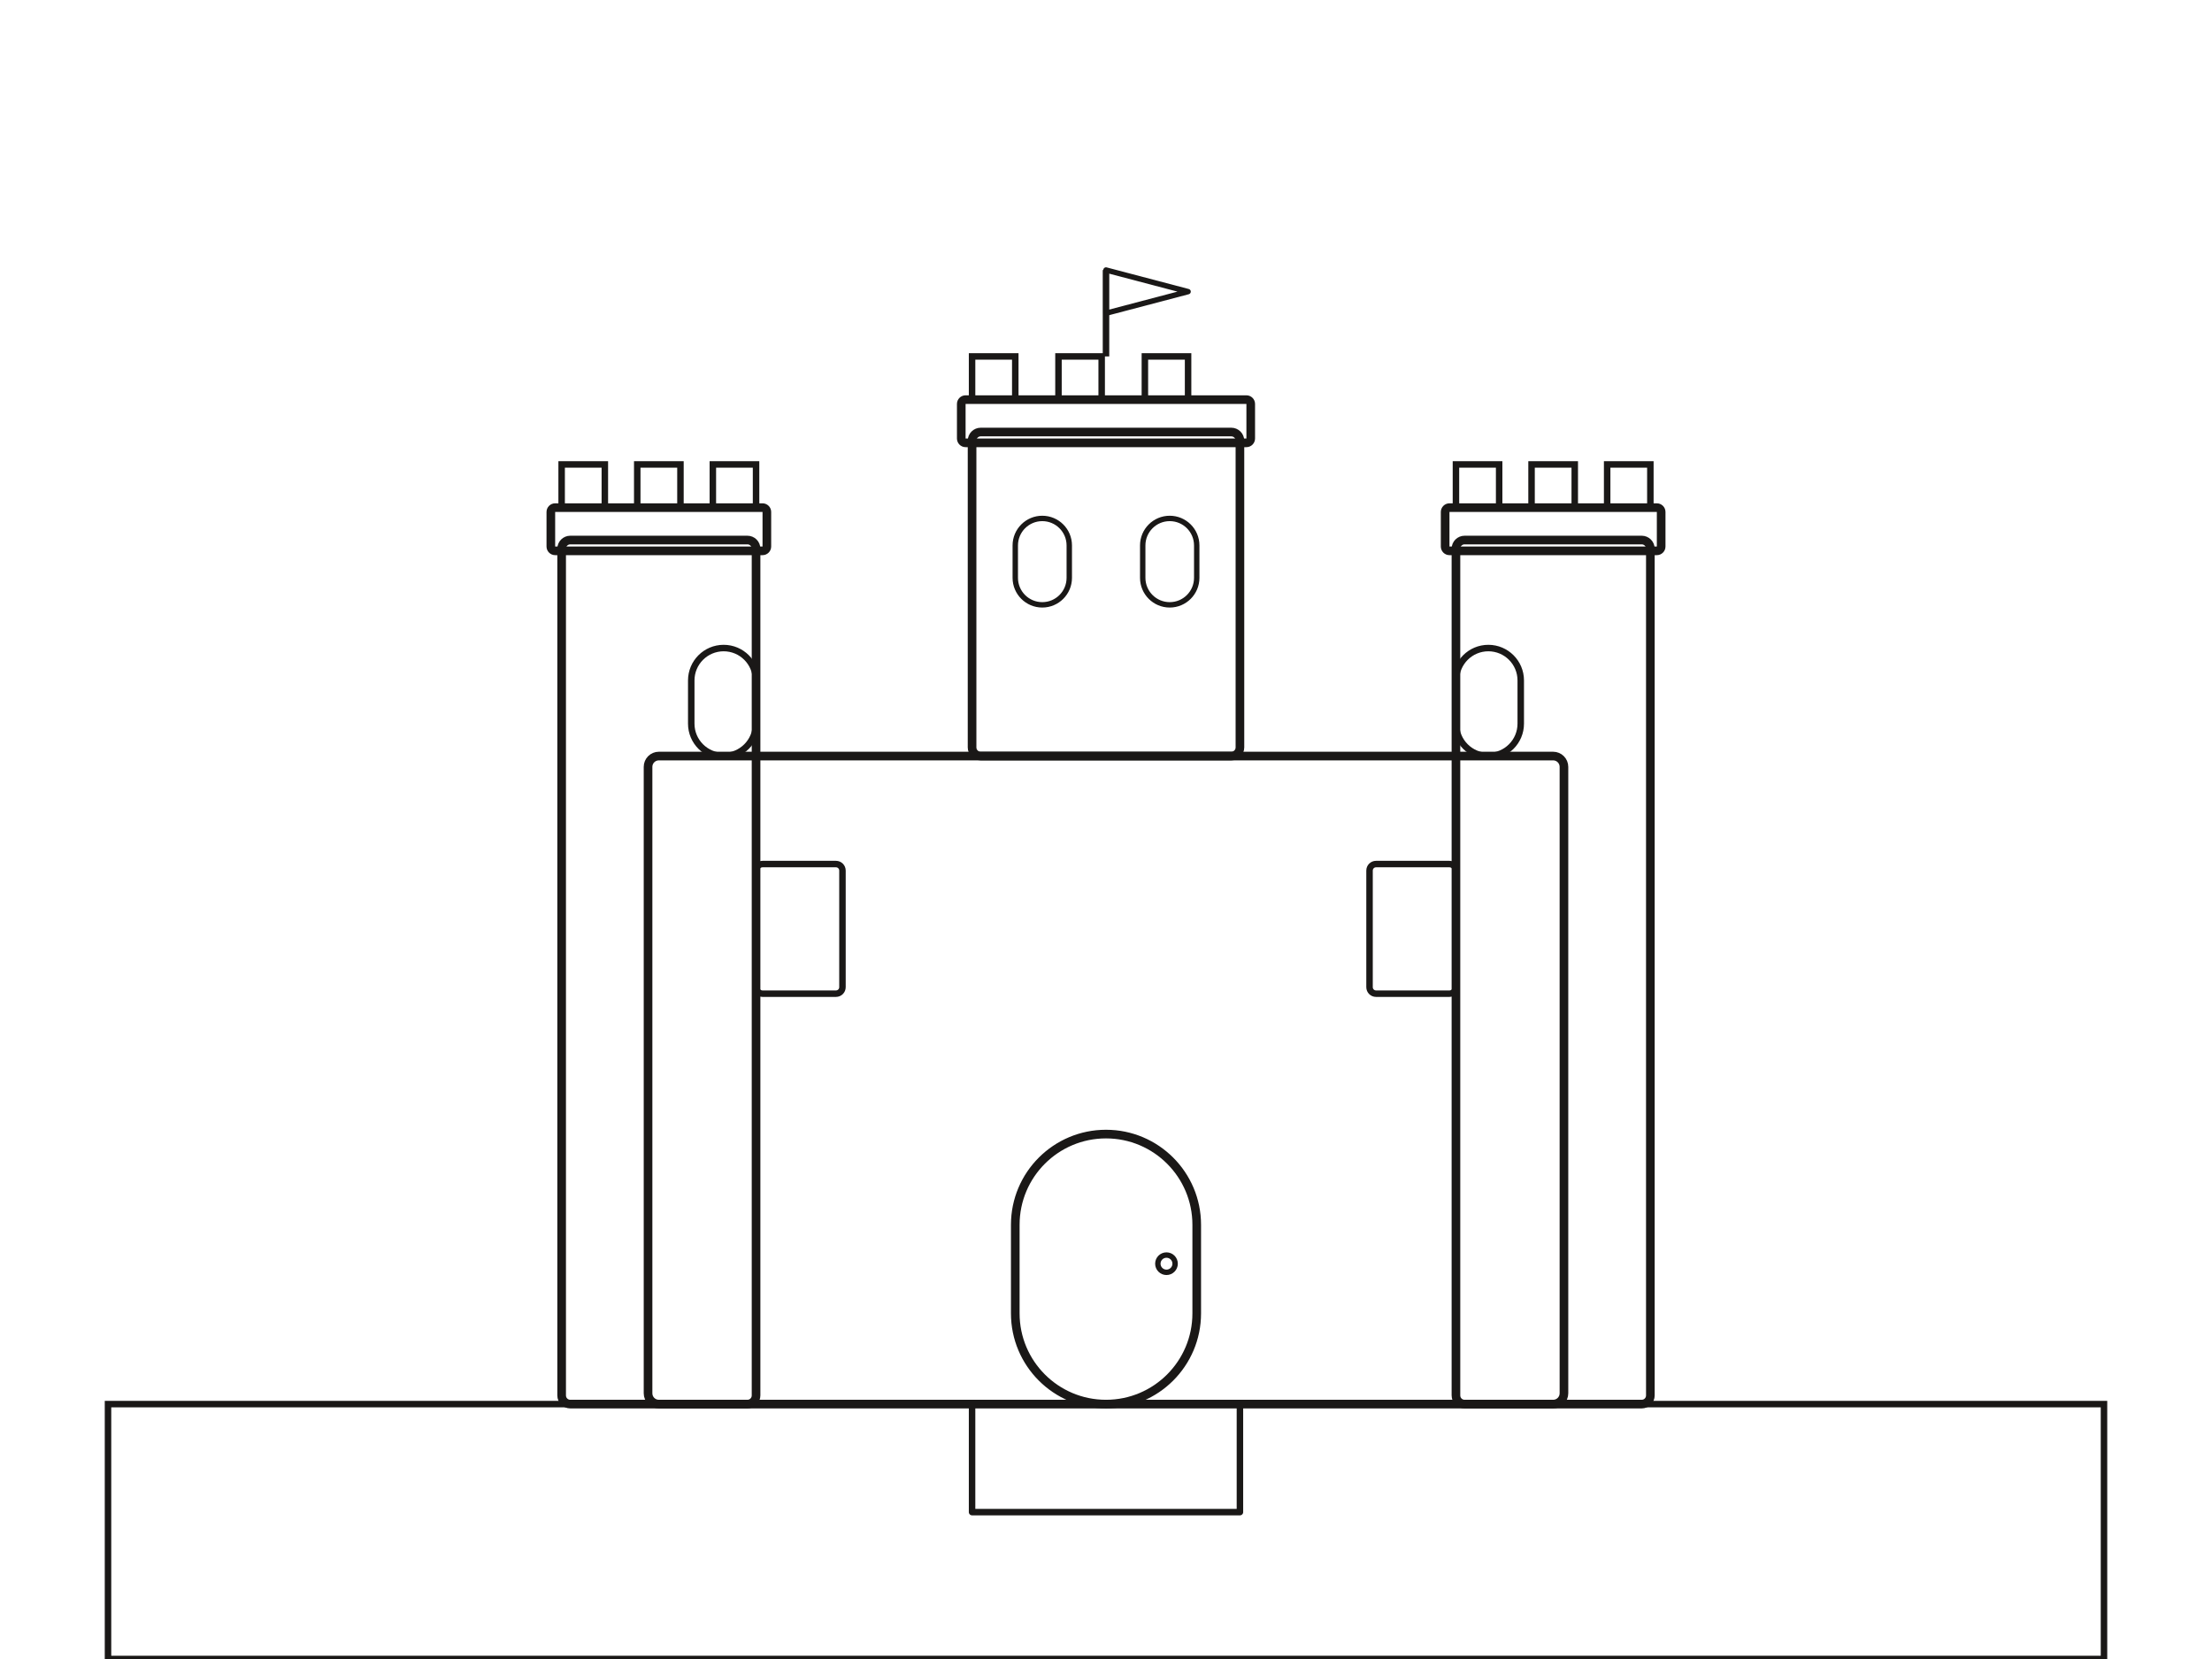
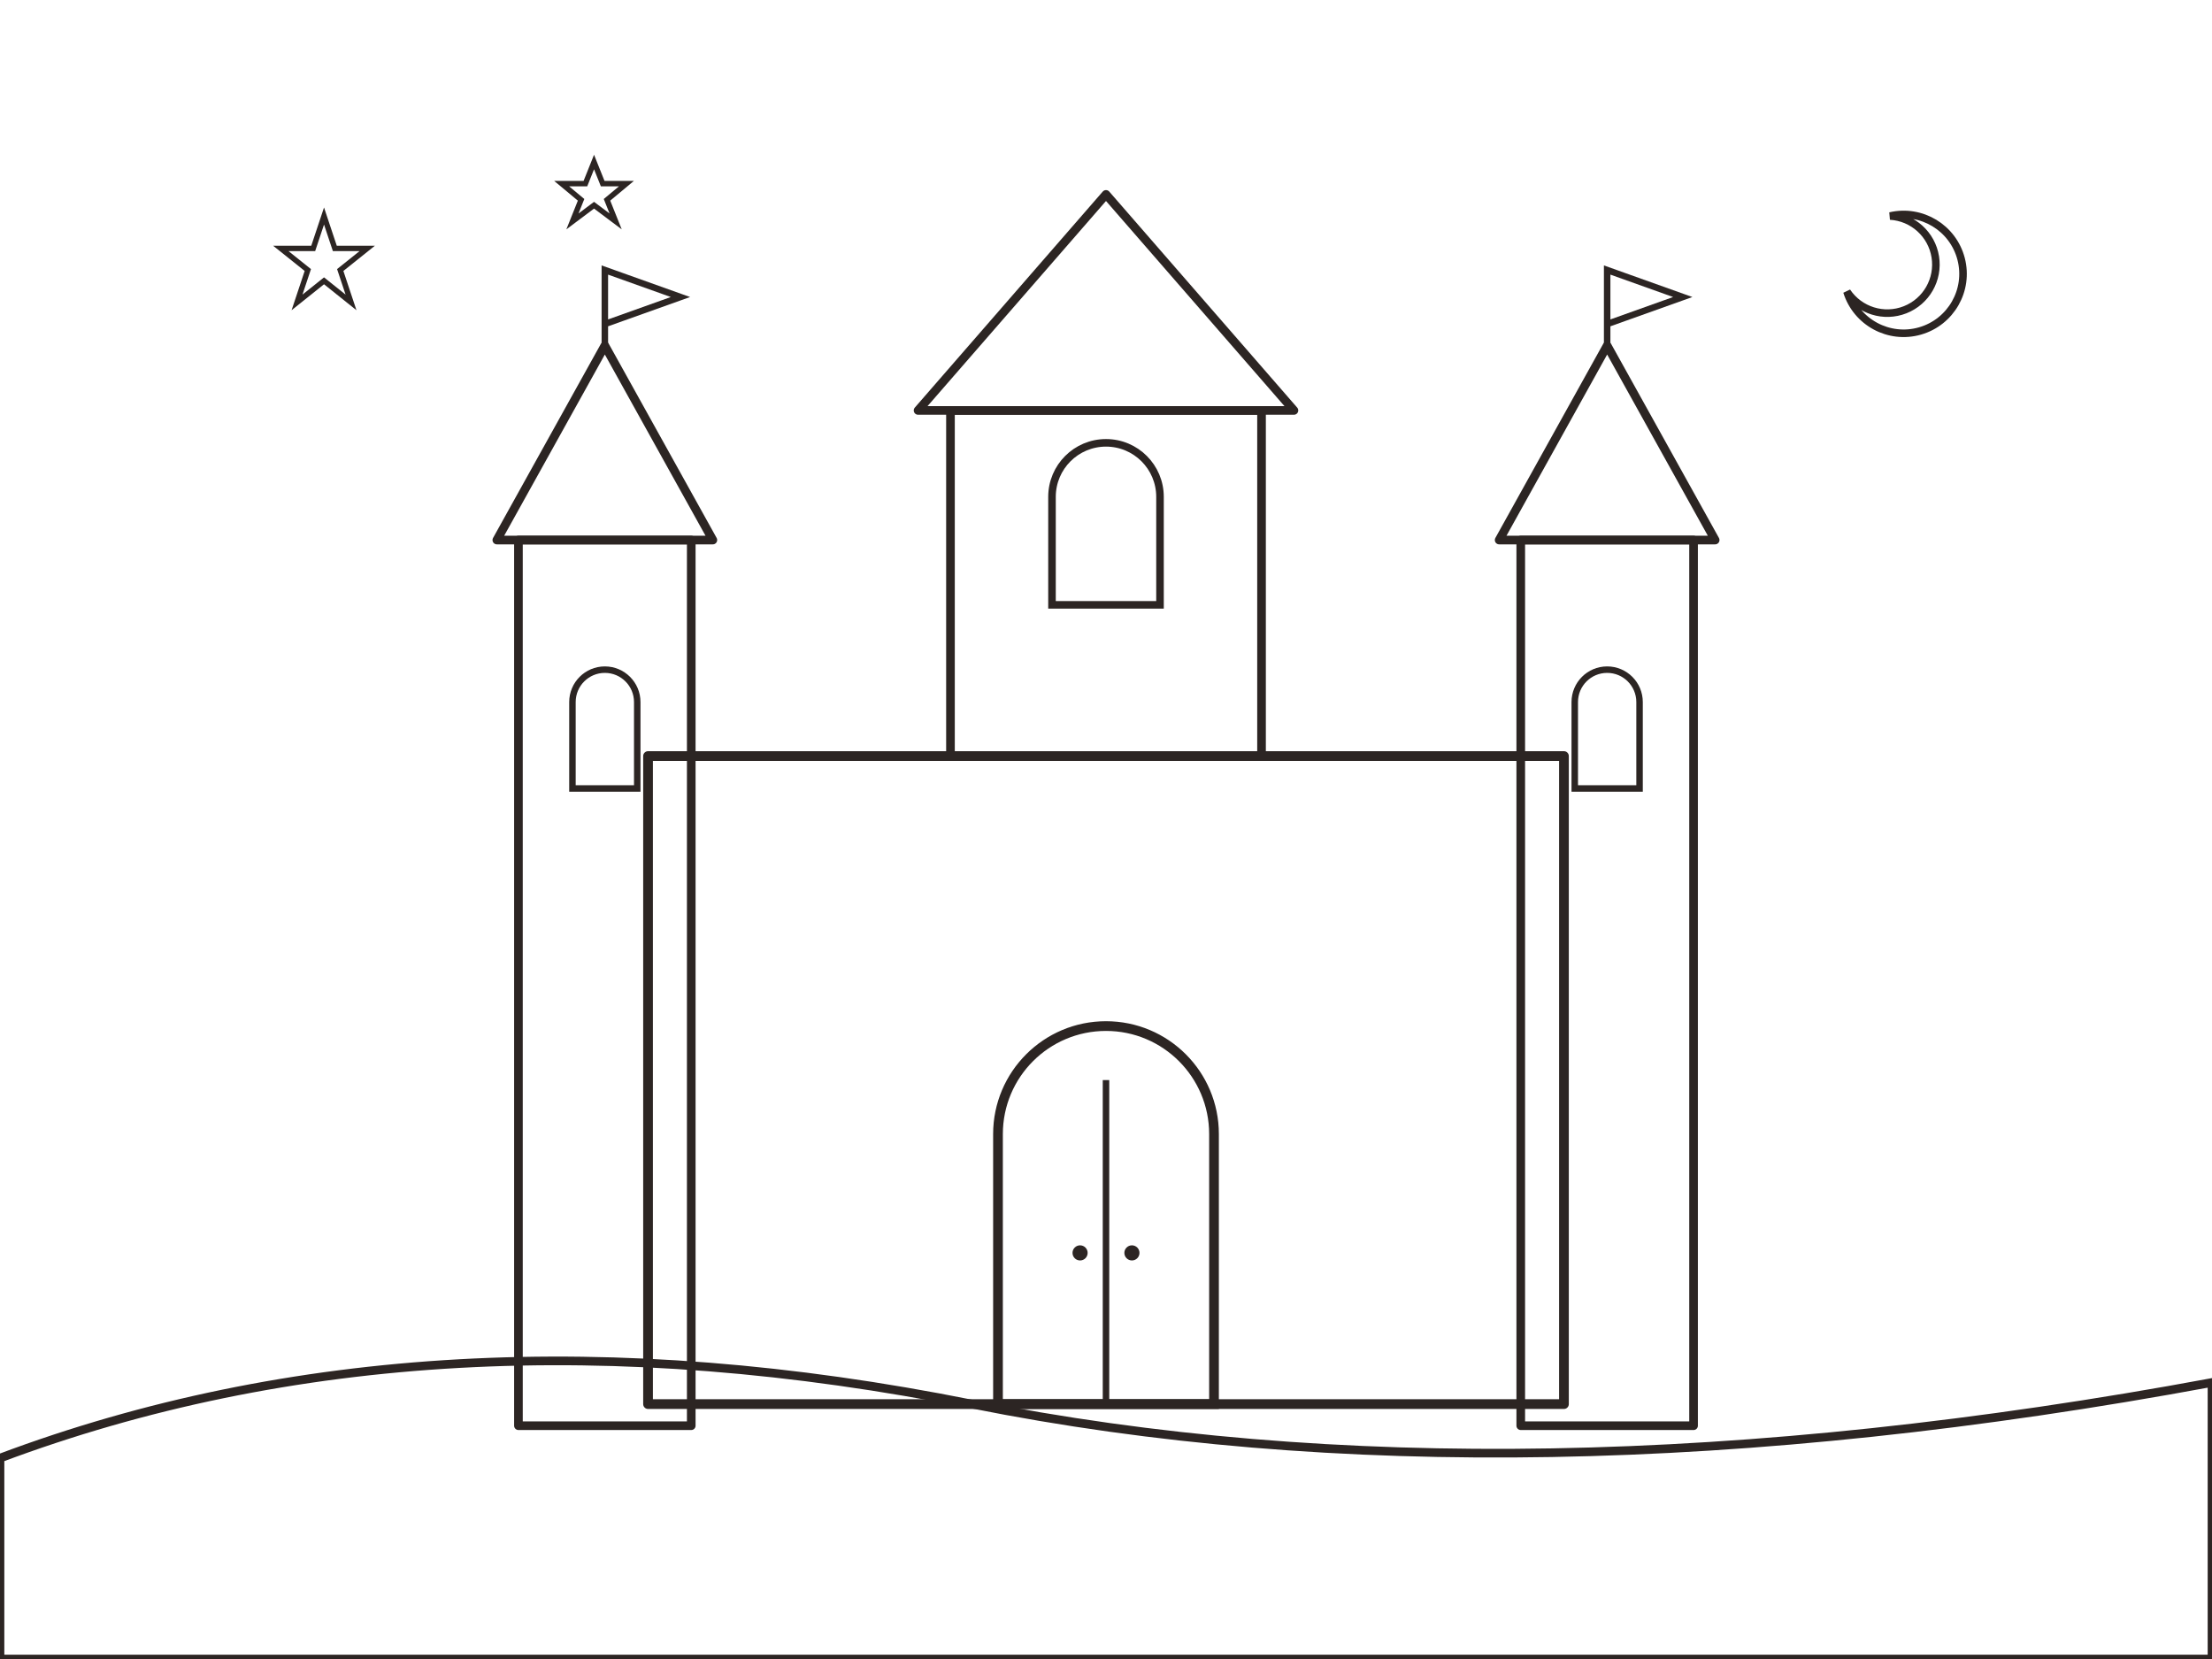
<svg xmlns="http://www.w3.org/2000/svg" viewBox="0 0 2048 1536">
-   <path d="M100 1300 L1948 1300 L1948 1536 L100 1536 Z" fill="none" stroke="#1A1817" stroke-width="6" />
-   <rect x="600" y="700" width="848" height="600" rx="10" fill="none" stroke="#1A1817" stroke-width="8" />
-   <rect x="520" y="500" width="180" height="800" rx="8" fill="none" stroke="#1A1817" stroke-width="8" />
-   <rect x="510" y="470" width="200" height="40" rx="4" fill="none" stroke="#1A1817" stroke-width="8" />
-   <rect x="520" y="430" width="40" height="40" fill="none" stroke="#1A1817" stroke-width="6" />
-   <rect x="590" y="430" width="40" height="40" fill="none" stroke="#1A1817" stroke-width="6" />
-   <rect x="660" y="430" width="40" height="40" fill="none" stroke="#1A1817" stroke-width="6" />
-   <rect x="1348" y="500" width="180" height="800" rx="8" fill="none" stroke="#1A1817" stroke-width="8" />
-   <rect x="1338" y="470" width="200" height="40" rx="4" fill="none" stroke="#1A1817" stroke-width="8" />
-   <rect x="1348" y="430" width="40" height="40" fill="none" stroke="#1A1817" stroke-width="6" />
-   <rect x="1418" y="430" width="40" height="40" fill="none" stroke="#1A1817" stroke-width="6" />
-   <rect x="1488" y="430" width="40" height="40" fill="none" stroke="#1A1817" stroke-width="6" />
-   <rect x="900" y="400" width="248" height="300" rx="8" fill="none" stroke="#1A1817" stroke-width="8" />
-   <rect x="890" y="370" width="268" height="40" rx="4" fill="none" stroke="#1A1817" stroke-width="8" />
-   <rect x="900" y="330" width="40" height="40" fill="none" stroke="#1A1817" stroke-width="6" />
-   <rect x="980" y="330" width="40" height="40" fill="none" stroke="#1A1817" stroke-width="6" />
-   <rect x="1060" y="330" width="40" height="40" fill="none" stroke="#1A1817" stroke-width="6" />
-   <rect x="640" y="600" width="60" height="100" rx="30" fill="none" stroke="#1A1817" stroke-width="6" />
-   <rect x="1348" y="600" width="60" height="100" rx="30" fill="none" stroke="#1A1817" stroke-width="6" />
-   <rect x="700" y="800" width="80" height="120" rx="6" fill="none" stroke="#1A1817" stroke-width="6" />
-   <rect x="1268" y="800" width="80" height="120" rx="6" fill="none" stroke="#1A1817" stroke-width="6" />
-   <rect x="940" y="480" width="50" height="80" rx="25" fill="none" stroke="#1A1817" stroke-width="5" />
-   <rect x="1058" y="480" width="50" height="80" rx="25" fill="none" stroke="#1A1817" stroke-width="5" />
-   <rect x="940" y="1050" width="168" height="250" rx="84" fill="none" stroke="#1A1817" stroke-width="8" />
-   <circle cx="1080" cy="1170" r="8" fill="none" stroke="#1A1817" stroke-width="5" />
-   <path d="M900 1300 L900 1400 L1148 1400 L1148 1300" fill="none" stroke="#1A1817" stroke-width="6" stroke-linejoin="round" />
-   <path d="M1024 330 L1024 250" fill="none" stroke="#1A1817" stroke-width="6" />
-   <path d="M1024 250 L1100 270 L1024 290 Z" fill="none" stroke="#1A1817" stroke-width="5" stroke-linejoin="round" />
+   <path d="M1750 200 A 45 45 0 1 1 1710 270 A 55 55 0 1 0 1750 200 Z" fill="none" stroke="#2C2523" stroke-width="7" />
+   <path d="M300 200 L310 230 L340 230 L315 250 L325 280 L300 260 L275 280 L285 250 L260 230 L290 230 Z" fill="none" stroke="#2C2523" stroke-width="5" />
+   <path d="M550 150 L558 170 L580 170 L562 185 L570 205 L550 190 L530 205 L538 185 L520 170 L542 170 Z" fill="none" stroke="#2C2523" stroke-width="5" />
+   <path d="M0 1350 Q400 1200 900 1300 Q1400 1400 2048 1280 L2048 1536 L0 1536 Z" fill="none" stroke="#2C2523" stroke-width="8" />
+   <path d="M600 700 L1448 700 L1448 1300 L600 1300 Z" fill="none" stroke="#2C2523" stroke-width="9" stroke-linejoin="round" />
+   <path d="M480 500 L640 500 L640 1320 L480 1320 Z" fill="none" stroke="#2C2523" stroke-width="8" stroke-linejoin="round" />
+   <path d="M460 500 L560 320 L660 500 Z" fill="none" stroke="#2C2523" stroke-width="8" stroke-linejoin="round" />
+   <path d="M560 320 L560 250 L630 275 L560 300" fill="none" stroke="#2C2523" stroke-width="6" />
+   <path d="M1408 500 L1568 500 L1568 1320 L1408 1320 Z" fill="none" stroke="#2C2523" stroke-width="8" stroke-linejoin="round" />
+   <path d="M1388 500 L1488 320 L1588 500 Z" fill="none" stroke="#2C2523" stroke-width="8" stroke-linejoin="round" />
+   <path d="M1488 320 L1488 250 L1558 275 L1488 300" fill="none" stroke="#2C2523" stroke-width="6" />
+   <path d="M880 380 L1168 380 L1168 700 L880 700 Z" fill="none" stroke="#2C2523" stroke-width="8" stroke-linejoin="round" />
+   <path d="M850 380 L1024 180 L1198 380 Z" fill="none" stroke="#2C2523" stroke-width="8" stroke-linejoin="round" />
+   <path d="M530 650 A 25 25 0 0 1 590 650 L590 730 L530 730 Z" fill="none" stroke="#2C2523" stroke-width="6" />
+   <path d="M1458 650 A 25 25 0 0 1 1518 650 L1518 730 L1458 730 Z" fill="none" stroke="#2C2523" stroke-width="6" />
+   <path d="M974 460 A 30 30 0 0 1 1074 460 L1074 560 L974 560 Z" fill="none" stroke="#2C2523" stroke-width="7" />
+   <path d="M924 1300 L924 1050 A 100 100 0 0 1 1124 1050 L1124 1300 Z" fill="none" stroke="#2C2523" stroke-width="9" />
+   <path d="M1024 1000 L1024 1300" fill="none" stroke="#2C2523" stroke-width="6" />
+   <circle cx="1000" cy="1160" r="7" fill="#2C2523" />
+   <circle cx="1048" cy="1160" r="7" fill="#2C2523" />
</svg>
